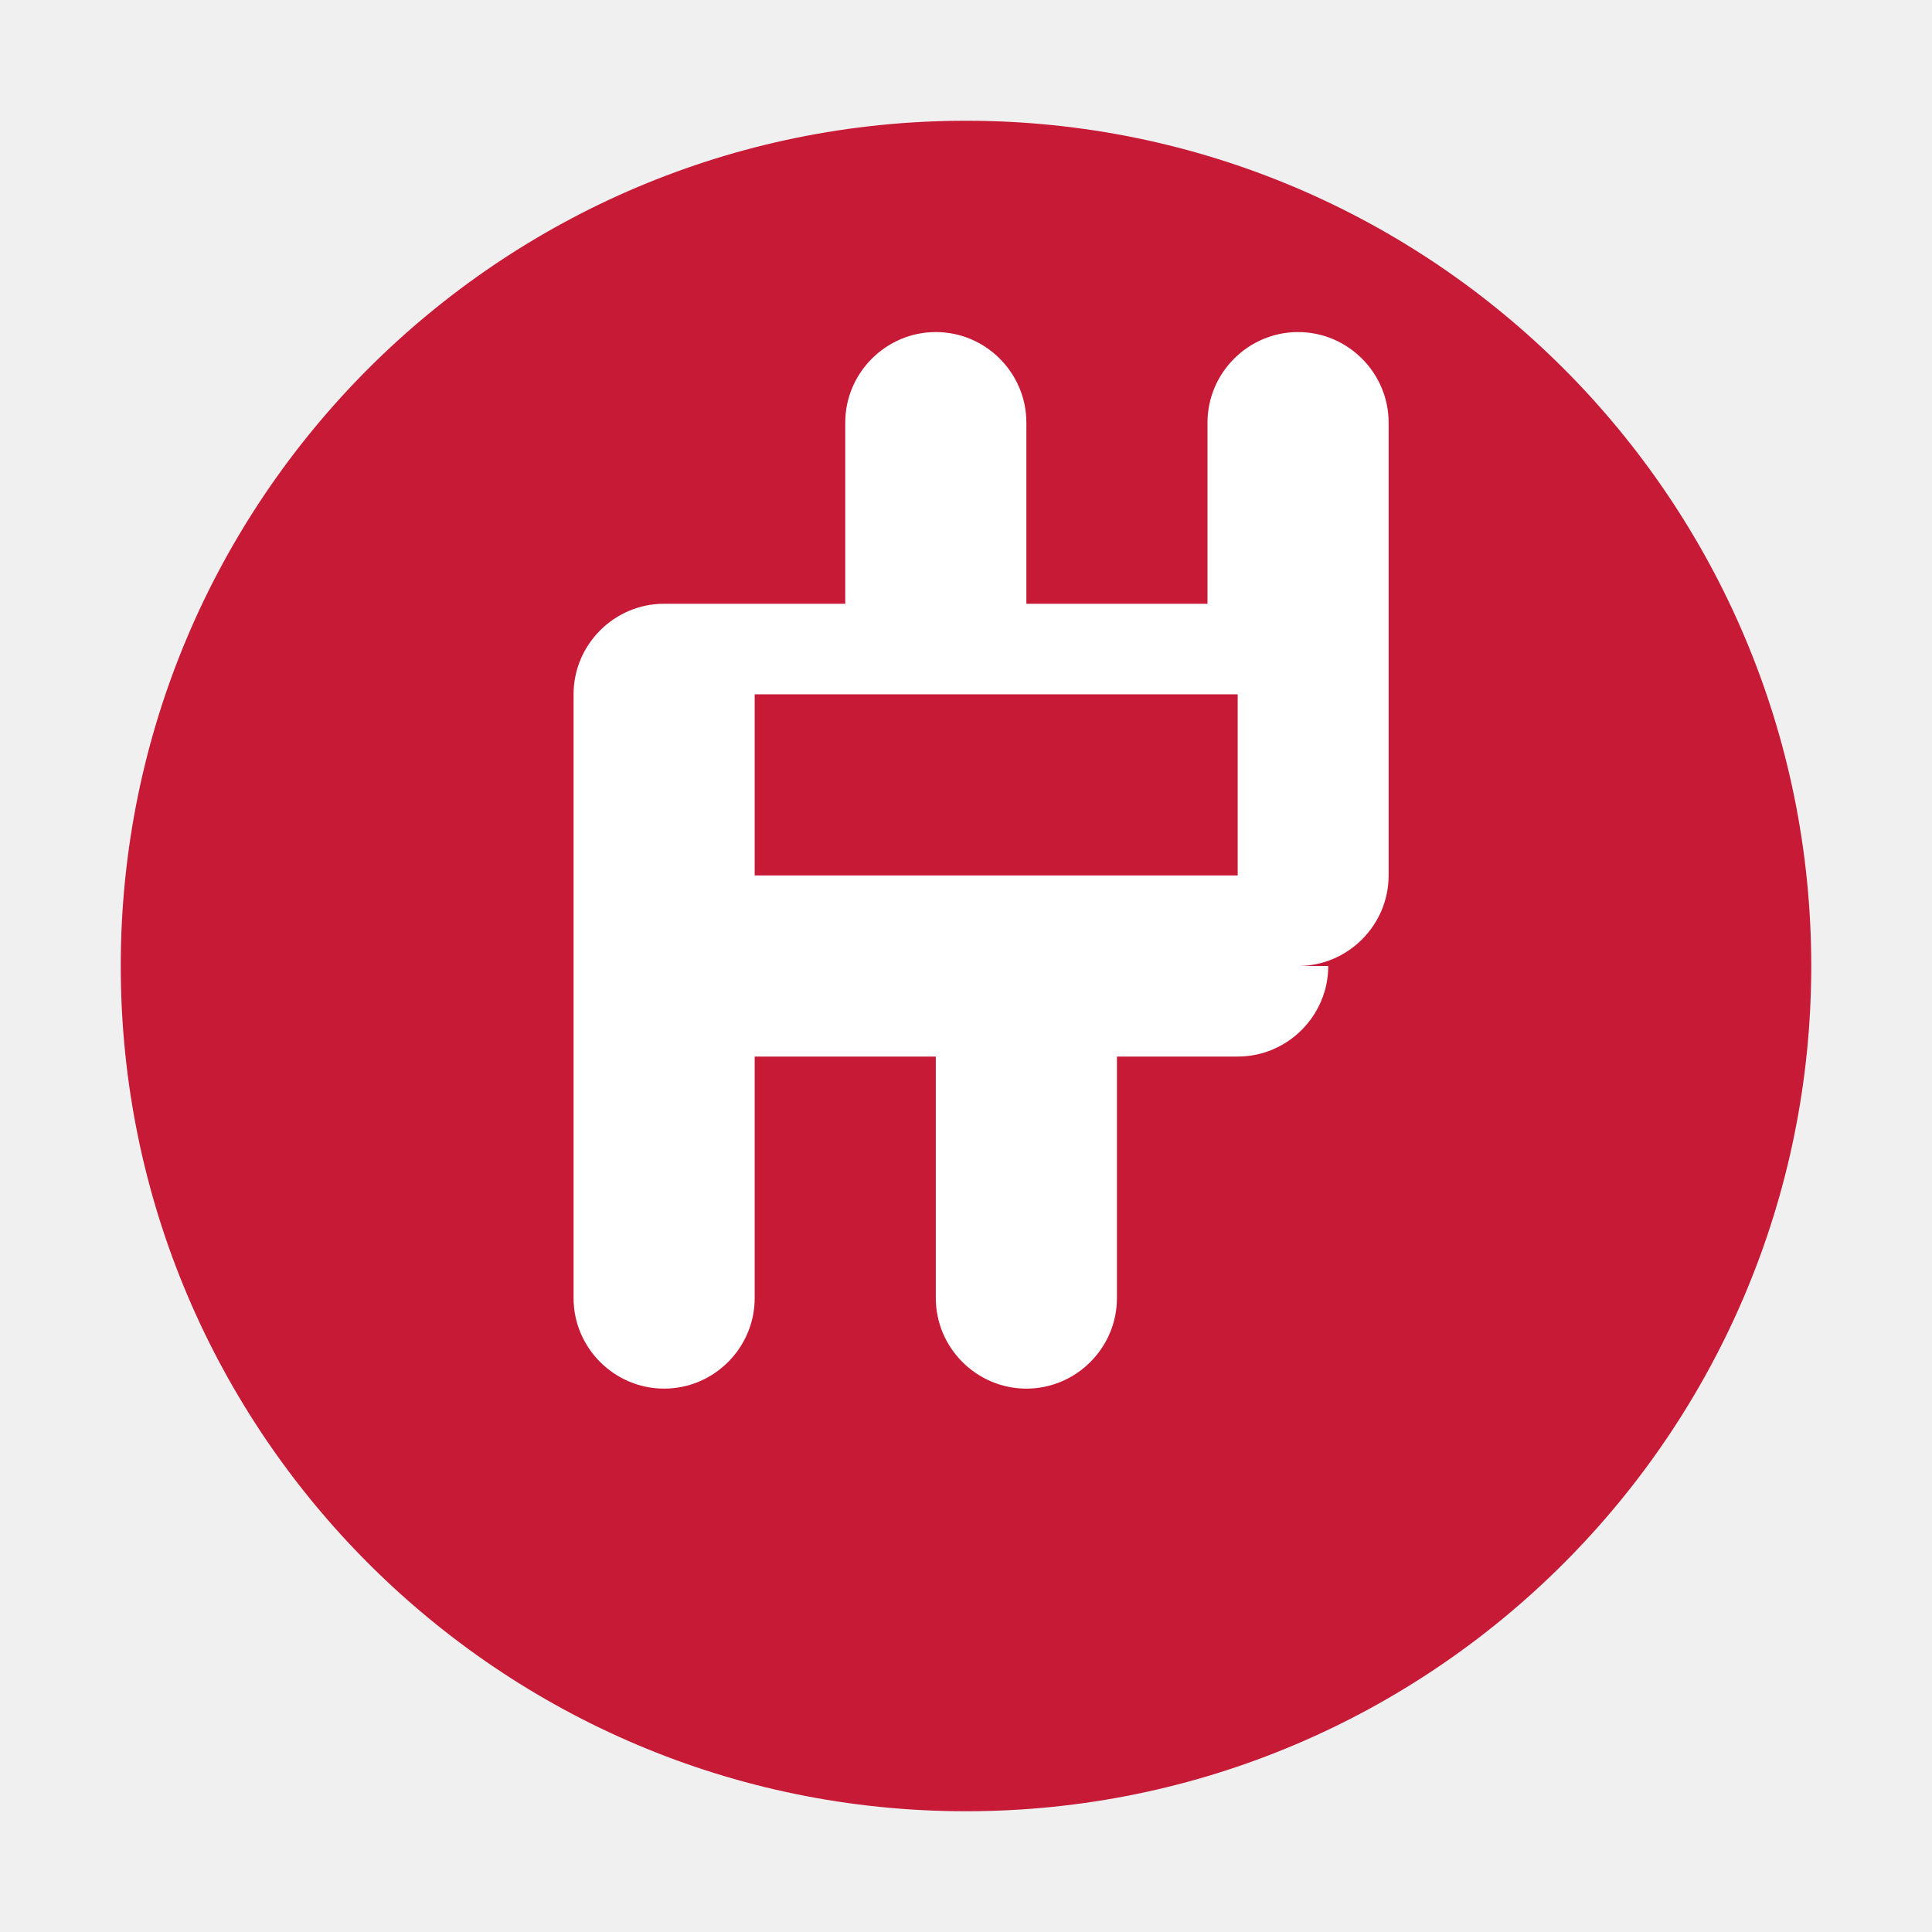
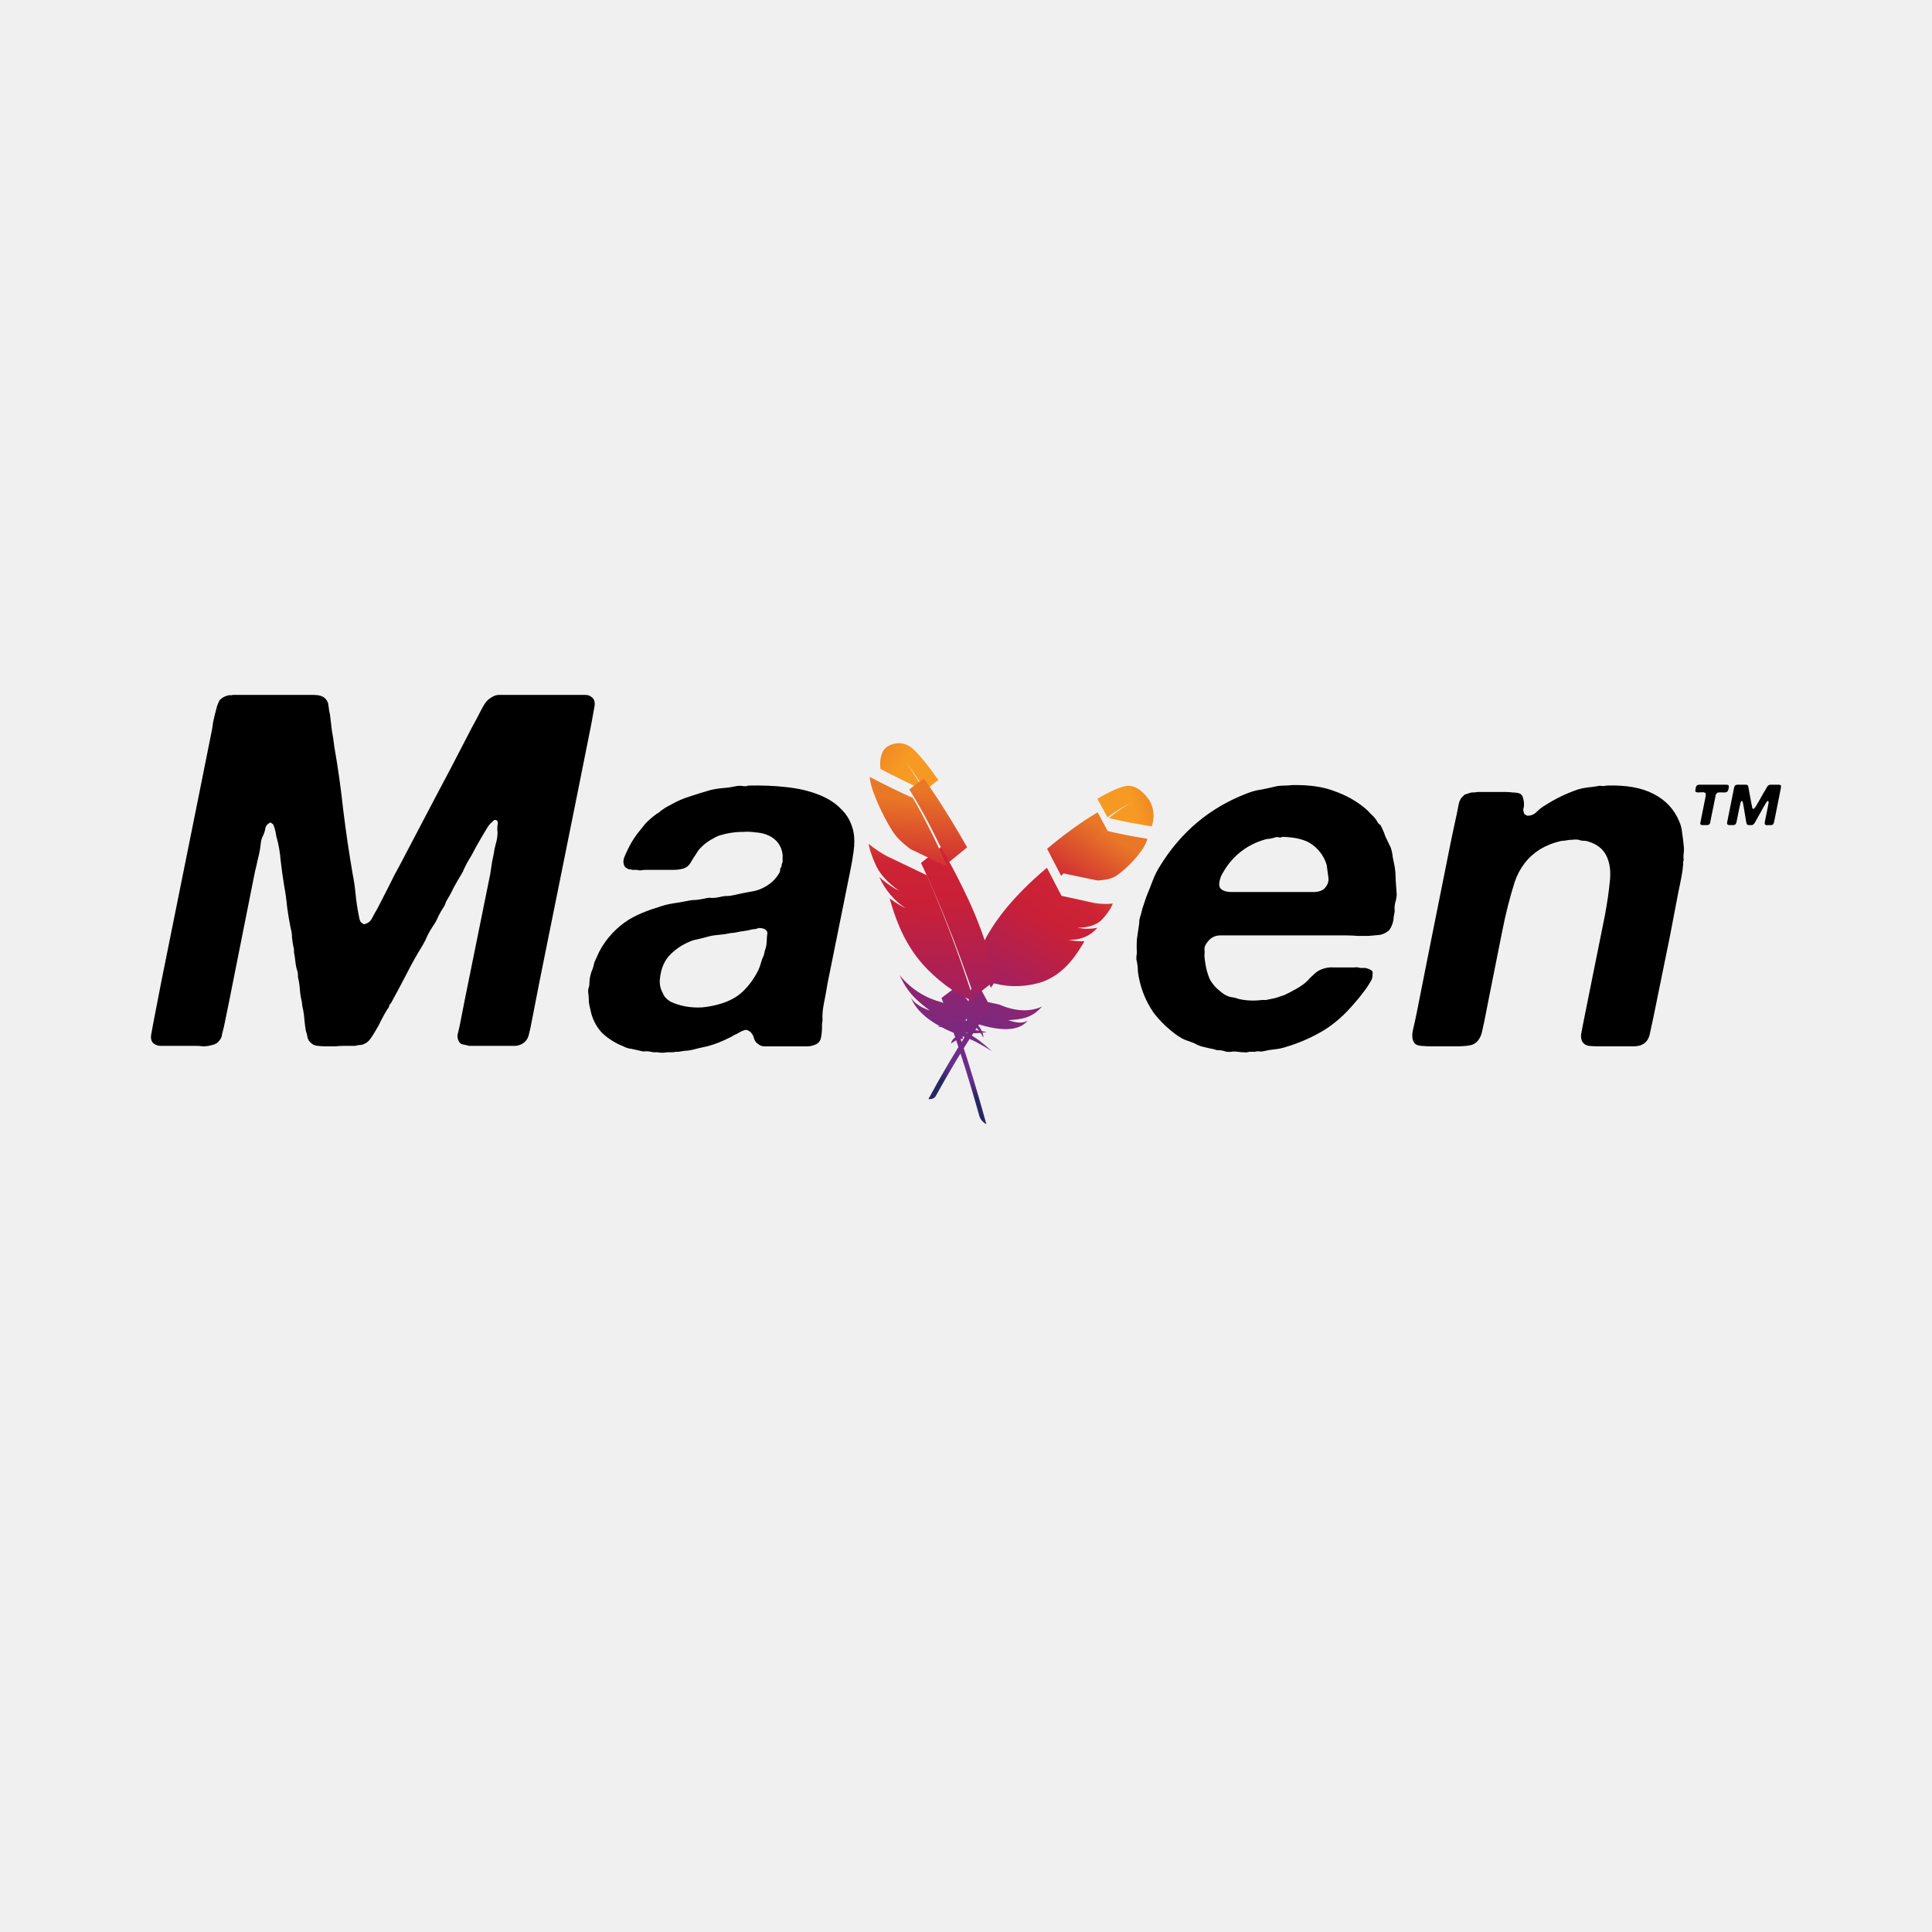
- <svg xmlns="http://www.w3.org/2000/svg" viewBox="0 0 128 128">
-   <path fill="#C71A36" d="M64 8C33.1 8 8 33.1 8 64s25.1 56 56 56 56-25.1 56-56S94.9 8 64 8z" />
-   <path fill="#fff" d="M88 64c0 3.3-2.7 6-6 6h-8v16c0 3.3-2.7 6-6 6s-6-2.7-6-6V70H50v16c0 3.3-2.7 6-6 6s-6-2.7-6-6V46c0-3.3 2.7-6 6-6h12V28c0-3.3 2.7-6 6-6s6 2.7 6 6v12h12V28c0-3.3 2.7-6 6-6s6 2.7 6 6v30c0 3.3-2.7 6-6 6zm-6-18H50v12h32V46z" />
+ <svg xmlns="http://www.w3.org/2000/svg" viewBox="0 0 64 64" fill="none">
+   <g id="SVGRepo_bgCarrier" stroke-width="0" />
+   <g id="SVGRepo_tracerCarrier" stroke-linecap="round" stroke-linejoin="round" />
+   <g id="SVGRepo_iconCarrier">
+     <path d="M31.918 30.136z" fill="#BE202E" />
+     <path opacity=".35" d="M31.918 30.136z" fill="#BE202E" />
+     <path d="M31.704 29.682c-.001.001-.001.001 0 0l.014-.012.055-.054-.069.066z" fill="#BE202E" />
+     <path opacity=".35" d="M31.704 29.682c-.001.001-.001.001 0 0l.014-.012.055-.054-.069.066z" fill="#BE202E" />
+     <path d="M31.878 30.179c-.014.014-.03.027-.045.043.014-.014.028-.029.045-.043z" fill="#BE202E" />
+     <path opacity=".35" d="M31.878 30.179c-.014.014-.03.027-.045.043.014-.014.028-.029.045-.043z" fill="#BE202E" />
+     <path d="m31.704 29.683.015-.013-.015.013z" fill="#BE202E" />
+     <path opacity=".35" d="m31.704 29.683.015-.013-.015.013z" fill="#BE202E" />
+     <path d="M7.713 23.019h2.662c.185 0 .316.038.392.114a.348.348 0 0 1 .114.245c.011.098.027.196.05.294l.065.539c.032.174.06.353.081.539.12.685.218 1.382.294 2.09.087.707.19 1.41.31 2.106.044.218.077.441.098.67.022.228.055.451.098.67l.033.162c.01.055.038.098.082.131.021.01.038.022.049.033.021.01.049.005.081-.017.087-.021.158-.087.213-.196.054-.108.108-.206.163-.294.13-.25.256-.495.376-.734.12-.25.25-.501.391-.752.349-.663.697-1.328 1.045-1.992a178.817 178.817 0 0 0 1.323-2.53c.098-.175.19-.35.278-.523.043-.087.092-.174.147-.262a.615.615 0 0 1 .228-.212.438.438 0 0 1 .262-.081H19.356c.11 0 .185.021.229.065.109.065.141.19.098.375-.033.175-.066.354-.098.54l-.49 2.449-1.225 6.074-.277 1.42c-.022.12-.05.24-.082.36a.447.447 0 0 1-.163.245.545.545 0 0 1-.262.098h-1.55a1.957 1.957 0 0 0-.213-.049c-.055-.01-.098-.049-.13-.114a.327.327 0 0 1-.033-.212l.065-.278.163-.833.85-4.197c.021-.152.043-.293.065-.424.032-.142.06-.283.081-.425l.066-.261a1.28 1.28 0 0 0 .032-.278.929.929 0 0 1 0-.245c.022-.087.006-.141-.049-.163-.032-.01-.06-.005-.081.017l-.05.049a.715.715 0 0 0-.146.163l-.098.163c-.098.163-.196.332-.294.506a6.28 6.28 0 0 1-.294.523l-.098.196a.825.825 0 0 1-.098.196 8.483 8.483 0 0 0-.245.424 4.04 4.04 0 0 1-.229.425.361.361 0 0 0-.049.114.414.414 0 0 1-.049.098 2.878 2.878 0 0 0-.18.31 1.62 1.62 0 0 1-.179.327 2.88 2.88 0 0 0-.18.31 2.298 2.298 0 0 1-.163.327c-.196.316-.375.637-.539.963a39.99 39.99 0 0 1-.506.947.256.256 0 0 0-.065.098c0 .033-.017.066-.05.098-.075.12-.146.245-.211.376-.055.12-.12.24-.196.36a3.62 3.62 0 0 1-.131.211.71.71 0 0 1-.147.164.515.515 0 0 1-.18.081.92.92 0 0 0-.212.033h-.376c-.076 0-.168.005-.277.016h-.31c-.098 0-.19-.005-.278-.016-.087-.01-.147-.033-.18-.065a.373.373 0 0 1-.147-.18 1.51 1.51 0 0 0-.065-.261 4.848 4.848 0 0 1-.049-.392 2.444 2.444 0 0 0-.065-.408l-.017-.147a2.457 2.457 0 0 1-.065-.409 2.481 2.481 0 0 0-.065-.424v-.082a.308.308 0 0 0-.016-.098 1.427 1.427 0 0 1-.066-.31 3.376 3.376 0 0 0-.049-.326v-.082a.182.182 0 0 0-.016-.082 3.38 3.38 0 0 1-.05-.326c0-.11-.015-.218-.048-.327a11.253 11.253 0 0 1-.114-.686 7.268 7.268 0 0 0-.098-.702c-.044-.272-.082-.55-.115-.833a4.006 4.006 0 0 0-.147-.816 1.436 1.436 0 0 0-.098-.376.256.256 0 0 0-.065-.049c-.01-.022-.033-.022-.065 0a.25.25 0 0 0-.13.163.903.903 0 0 1-.066.23.652.652 0 0 0-.082.244l-.033.245c-.021.12-.048.24-.081.36-.022.119-.05.239-.082.358l-.865 4.344-.164.8-.065.261a.352.352 0 0 1-.098.213c-.054.076-.147.125-.277.147a.887.887 0 0 1-.245.032 2.102 2.102 0 0 0-.262-.016H5.297a.37.37 0 0 1-.229-.098c-.054-.054-.076-.136-.065-.245l.065-.36.278-1.436L6.57 26.43l.458-2.286c.01-.065.021-.141.032-.228a10.852 10.852 0 0 1 .13-.523 2.18 2.18 0 0 1 .082-.196.55.55 0 0 1 .294-.163c.033-.011.055-.011.066 0a.271.271 0 0 0 .081-.016zM27.231 34.008a2 2 0 0 1-.033.36.306.306 0 0 1-.212.244.617.617 0 0 1-.245.05h-1.437a.326.326 0 0 1-.196-.082.312.312 0 0 1-.13-.18.445.445 0 0 0-.115-.212.205.205 0 0 0-.081-.05c-.022-.02-.06-.026-.115-.015a.901.901 0 0 0-.18.081c-.054.033-.108.06-.163.082a1.323 1.323 0 0 1-.212.114 3.479 3.479 0 0 1-.686.261c-.163.033-.326.071-.49.115a1.012 1.012 0 0 1-.245.032l-.212.033h-.098a.308.308 0 0 1-.098.016h-.18a.822.822 0 0 1-.326 0h-.147a.831.831 0 0 0-.229-.032.401.401 0 0 1-.195-.017l-.294-.065a.67.67 0 0 1-.262-.082 2.147 2.147 0 0 1-.718-.457 1.546 1.546 0 0 1-.376-.767 1.624 1.624 0 0 1-.049-.245c0-.087-.005-.18-.016-.278a.412.412 0 0 1 0-.163.436.436 0 0 0 .033-.163c0-.033.005-.098.016-.196.022-.11.043-.186.065-.229a1.25 1.25 0 0 0 .082-.278l.163-.359a2.774 2.774 0 0 1 .98-1.061c.272-.164.61-.305 1.012-.425.153-.054.305-.092.457-.114a8.66 8.66 0 0 0 .474-.082c.087-.021.18-.032.278-.032.109-.011.212-.028.31-.05a.545.545 0 0 1 .229-.016c.076 0 .163-.01.26-.032a.828.828 0 0 1 .23-.033c.076 0 .157-.011.244-.033.24-.054.458-.098.653-.13.207-.044.403-.142.588-.294.11-.098.196-.207.262-.327a.267.267 0 0 0 .016-.081c0-.022.005-.044.016-.066.022-.022.033-.054.033-.098a.513.513 0 0 1 .033-.098v-.245c-.044-.326-.229-.55-.556-.67a1.277 1.277 0 0 0-.343-.065 1.691 1.691 0 0 0-.408-.016c-.141 0-.283.011-.424.033-.13.022-.245.049-.343.081a.757.757 0 0 0-.212.098 1.438 1.438 0 0 0-.408.294.856.856 0 0 0-.164.213 3.554 3.554 0 0 0-.196.31.413.413 0 0 1-.277.196 1.14 1.14 0 0 1-.278.032H21.402c-.055 0-.115.006-.18.017a.424.424 0 0 1-.13-.017h-.148a.182.182 0 0 0-.081-.016.11.11 0 0 1-.082-.032c-.076-.022-.12-.093-.13-.213 0-.054.01-.109.032-.163a4.534 4.534 0 0 1 .229-.473c.065-.11.13-.207.195-.295l.131-.163.13-.163c.11-.12.24-.234.393-.343a.323.323 0 0 0 .114-.082c.065-.043.12-.081.163-.114a2.67 2.67 0 0 1 .18-.098c.207-.12.419-.212.637-.278.228-.076.457-.147.686-.212a2.87 2.87 0 0 1 .424-.065c.142-.011.289-.033.441-.066a.575.575 0 0 1 .196 0c.087.011.147.006.18-.016.446-.01.865.006 1.257.05.403.043.756.124 1.061.244.316.12.572.283.768.49.207.196.343.452.408.767.033.185.033.398 0 .637-.033.24-.076.485-.13.735l-.735 3.642c-.033.206-.071.419-.115.636-.043.207-.06.398-.049.572 0 .033-.005.07-.016.114v.098zm-1.894-2.515a.865.865 0 0 0 .049-.18c.01-.075.016-.14.016-.195 0-.065.006-.125.016-.18a.122.122 0 0 0-.049-.13c-.043-.044-.12-.066-.228-.066a1.58 1.58 0 0 0-.114.033.7.7 0 0 0-.131.016 1.625 1.625 0 0 1-.245.05c-.087.01-.18.026-.278.048a.496.496 0 0 1-.147.017c-.152.032-.299.054-.44.065-.142.01-.284.038-.425.082l-.261.065a.907.907 0 0 0-.229.065c-.25.098-.473.245-.67.441-.195.196-.31.468-.342.817a.753.753 0 0 0 .098.457c.043.12.136.217.277.294.142.065.3.114.474.147.174.032.359.043.555.032a3.31 3.31 0 0 0 .588-.114c.305-.087.555-.223.751-.408.207-.196.381-.436.523-.719.032-.076.06-.152.081-.228.022-.087.055-.175.098-.262l.033-.146zM46.169 30.367a.8.8 0 0 1-.065.293c-.044.11-.098.18-.164.213a.574.574 0 0 1-.245.098l-.359.032h-.375a3.631 3.631 0 0 0-.327-.016h-4.213a.503.503 0 0 0-.376.163.979.979 0 0 0-.098.131.315.315 0 0 0-.049.163c.011.066.011.131 0 .196 0 .055.006.115.017.18.032.261.092.479.18.653.097.163.239.31.424.441a.72.72 0 0 0 .245.114c.098.011.19.033.277.066a2.14 2.14 0 0 0 .752.032h.147a14.3 14.3 0 0 0 .31-.065l.294-.098c.12-.055.256-.125.408-.212.153-.087.272-.174.36-.262.065-.076.135-.147.212-.212a.69.69 0 0 1 .245-.163.875.875 0 0 1 .424-.066H44.863a.38.38 0 0 1 .196.017h.163a.572.572 0 0 1 .212.082c.033.021.044.07.033.146a.374.374 0 0 1-.05.196c-.086.153-.179.289-.277.409-.087.12-.185.24-.294.359-.305.36-.631.648-.98.865a5.388 5.388 0 0 1-1.257.556c-.13.043-.256.07-.375.081-.12.011-.25.033-.392.066a.334.334 0 0 1-.147 0 .535.535 0 0 0-.13.016h-.18a.403.403 0 0 1-.197.016.916.916 0 0 1-.18-.016.8.8 0 0 0-.228 0 .48.48 0 0 1-.212-.017.48.48 0 0 0-.18-.032.364.364 0 0 1-.163-.033 4.26 4.26 0 0 1-.36-.081.868.868 0 0 1-.293-.115 5.72 5.72 0 0 0-.31-.114 1.485 1.485 0 0 1-.262-.147 3.68 3.68 0 0 1-.783-.751 3.07 3.07 0 0 1-.523-1.372c0-.13-.016-.261-.049-.392v-.114a.536.536 0 0 0 .016-.13c-.01-.131-.01-.273 0-.425l.066-.457a.916.916 0 0 0 .016-.18.865.865 0 0 1 .049-.18l.049-.196.13-.392c.077-.185.148-.364.213-.539.065-.174.147-.337.245-.49.697-1.132 1.654-1.932 2.874-2.4.163-.065.326-.109.49-.13.163-.033.337-.071.522-.115.087-.01.169-.016.245-.016.076 0 .158-.006.245-.016.555-.011 1.018.054 1.388.196.37.13.691.304.964.522.087.066.168.142.244.229.087.076.158.158.213.245.022.054.06.098.114.13.065.12.12.245.163.376.055.12.115.245.18.376.033.098.054.2.065.31.022.098.044.207.066.326.021.142.032.289.032.441l.033.457c0 .088-.016.186-.05.294a.81.81 0 0 0-.015.278l-.033.18zm-2.27-.964c.098-.109.13-.24.098-.392a39.672 39.672 0 0 0-.049-.359 1.28 1.28 0 0 0-.473-.67c-.218-.163-.55-.25-.997-.26a.137.137 0 0 1-.114.016.203.203 0 0 0-.114 0c-.065.021-.13.038-.196.049a.479.479 0 0 0-.18.032 2.282 2.282 0 0 0-1.355 1.078.752.752 0 0 0-.098.212.616.616 0 0 0-.033.196c0 .066.028.12.082.163.076.055.19.082.343.082H43.54c.174-.01.294-.06.36-.147zM53.21 26.023c.654-.022 1.176.07 1.568.278.403.206.686.511.85.914.054.12.086.25.097.392.022.13.038.267.05.408a.92.92 0 0 1 0 .245.803.803 0 0 0 0 .229c-.023.065-.028.109-.017.13a3.79 3.79 0 0 1-.066.474c-.032.163-.065.321-.097.474l-.278 1.453-.539 2.645c-.043.207-.087.408-.13.604-.044.185-.148.305-.31.36a.726.726 0 0 1-.23.032h-1.143c-.13 0-.244-.005-.342-.016a.308.308 0 0 1-.213-.147.435.435 0 0 1-.032-.245c.022-.109.043-.223.065-.343l.229-1.143.49-2.433c.076-.403.13-.773.163-1.11.043-.349.005-.643-.114-.882-.11-.218-.3-.37-.572-.457a.48.48 0 0 0-.18-.033.437.437 0 0 1-.163-.033.684.684 0 0 0-.212 0 .775.775 0 0 0-.18.017.708.708 0 0 1-.13.016.308.308 0 0 0-.099.016 2.268 2.268 0 0 0-.653.262c-.402.25-.685.615-.849 1.094a15.152 15.152 0 0 0-.408 1.616l-.408 2.041-.196.996-.066.294a.72.72 0 0 1-.097.245.443.443 0 0 1-.31.213c-.12.021-.267.032-.442.032h-.816c-.12 0-.24-.005-.36-.016s-.195-.05-.228-.114c-.065-.098-.076-.24-.033-.425.044-.185.082-.36.115-.523l.44-2.22.72-3.593.179-.833c.022-.12.043-.228.065-.326a.44.44 0 0 1 .147-.245c.022-.033.06-.055.114-.065a.927.927 0 0 1 .164-.05h.081a.83.83 0 0 1 .163-.016H49.864c.087 0 .169.006.245.017.087 0 .163.01.229.032a.195.195 0 0 1 .114.147.724.724 0 0 1 .032.229.365.365 0 0 1-.016.114.15.15 0 0 0 0 .098c.011.055.022.087.033.098.022.011.049.027.081.05a.398.398 0 0 0 .31-.115c.099-.098.197-.174.295-.229a4.935 4.935 0 0 1 1.077-.522c.11-.033.213-.055.31-.066a5.56 5.56 0 0 0 .36-.049.328.328 0 0 1 .147 0 .34.34 0 0 0 .13-.016zM57.254 26.01c.01.009.016.027.016.056a.187.187 0 0 1-.016.078l-.003.026a.208.208 0 0 1-.03.05.089.089 0 0 1-.042.025.393.393 0 0 1-.082.007 1.511 1.511 0 0 0-.088-.003h-.05a.048.048 0 0 1-.029.003.038.038 0 0 0-.026.003c-.024.009-.044.03-.062.062a.104.104 0 0 0-.013.04l-.006.045-.157.77a.15.15 0 0 0-.003.03.059.059 0 0 1-.007.026l-.006.027a4.468 4.468 0 0 0-.007.02c0 .006-.003.011-.01.016a.07.07 0 0 1-.042.035.105.105 0 0 1-.04.007H56.406c-.037 0-.062-.009-.075-.026-.007-.013-.01-.028-.007-.046a1.27 1.27 0 0 0 .013-.059l.154-.77.006-.033a.048.048 0 0 0 .003-.03l.007-.045c.002-.035-.009-.057-.033-.066a.167.167 0 0 0-.088-.013c-.037.003-.07.004-.098.004a.173.173 0 0 0-.032.003.072.072 0 0 1-.023-.003c-.01-.005-.017-.006-.023-.004a.06.06 0 0 1-.02-.003.049.049 0 0 1-.03-.052.83.83 0 0 1 .02-.12.226.226 0 0 1 .017-.034.053.053 0 0 1 .026-.023.237.237 0 0 1 .032-.016c.007-.002.011-.002.014 0 .004 0 .01 0 .016-.003h.872c.02 0 .038.001.055.003.018 0 .032.005.043.013zm1.737.007a.07.07 0 0 1 .007.052.952.952 0 0 1-.01.065l-.212 1.062a.475.475 0 0 1-.017.065.112.112 0 0 1-.023.046c-.015.017-.039.026-.071.026h-.092a.298.298 0 0 0-.042.003.074.074 0 0 1-.033-.006c-.02-.007-.031-.017-.036-.03a.303.303 0 0 1-.003-.049l.01-.055c0-.007 0-.014.003-.023a.799.799 0 0 1 .006-.03l.085-.414.014-.079a.295.295 0 0 0 .01-.072.138.138 0 0 1-.004-.026.022.022 0 0 0-.01-.02c-.002-.001-.005-.003-.01-.003a.205.205 0 0 1-.022.014.513.513 0 0 0-.06.088 6.273 6.273 0 0 0-.17.3 5.959 5.959 0 0 1-.113.2 2.13 2.13 0 0 0-.056.104.217.217 0 0 1-.068.082.104.104 0 0 1-.046.016H57.923a.24.24 0 0 0-.029-.01.083.083 0 0 1-.023-.016.05.05 0 0 1-.013-.026 3.778 3.778 0 0 0-.02-.092.644.644 0 0 0-.01-.065 2.755 2.755 0 0 1-.032-.193 2.605 2.605 0 0 0-.033-.196l-.02-.11a.192.192 0 0 0-.035-.096c-.005 0-.008.002-.01.004h-.007a.073.073 0 0 0-.022.03.104.104 0 0 0-.013.032.08.08 0 0 1-.007.03l-.01.055a.132.132 0 0 0-.013.049l-.078.379c-.005.028-.011.063-.02.104a.2.2 0 0 1-.03.085.13.13 0 0 0-.019.016.041.041 0 0 1-.016.01.166.166 0 0 1-.04.01h-.13a.098.098 0 0 1-.065-.02c-.011-.008-.017-.022-.017-.042a.943.943 0 0 1 .01-.065l.216-1.078.013-.056a.148.148 0 0 1 .023-.045.078.078 0 0 1 .052-.03c.006-.002.01-.002.013 0 .004 0 .01 0 .016-.003H57.838c.022 0 .038.005.05.016.017.013.027.034.029.062a31.304 31.304 0 0 1 .082.45 7.118 7.118 0 0 0 .049.245.04.04 0 0 0 .026.027c.01.004.02.002.029-.006a.336.336 0 0 0 .075-.098c.015-.029.03-.056.046-.082.046-.072.088-.145.127-.219.041-.076.085-.15.13-.222.018-.03.036-.062.053-.095a.156.156 0 0 1 .078-.072.165.165 0 0 1 .046-.006h.236a.103.103 0 0 1 .035 0h.017a.12.12 0 0 0 .026.01c.01.002.017.006.02.013z" fill="#000000" />
+     <path d="M37.313 26.035c-.204.03-.55.181-.962.425l.336.615c.269-.198.542-.366.814-.499l.032-.016-.032.016c-.089.044-.357.192-.767.523.374.093.948.202 1.419.277.17-.537-.091-.881-.091-.881s-.33-.523-.75-.46z" fill="url(#a)" />
+     <path d="M35.5 31.001z" fill="#BE202E" />
+     <path opacity=".35" d="M35.5 31.001z" fill="#BE202E" />
+     <path d="M35.693 30.46c-.002 0-.002 0 0 0 .007.001.014 0 .02.002.03.002.058.004.085.004l-.105-.006z" fill="#BE202E" />
+     <path opacity=".35" d="M35.693 30.46c-.002 0-.002 0 0 0 .007.001.014 0 .02.002.03.002.058.004.085.004l-.105-.006z" fill="#BE202E" />
+     <path d="M35.505 28.643c.127-.129.254-.254.381-.375a8.582 8.582 0 0 1 .832-.695l-.358-.663-.092.055c-.117.07-.24.147-.364.23a13.787 13.787 0 0 0-1.203.91l-.014.012.465.897.353-.37z" fill="url(#b)" />
+     <path d="M32.661 33.255c-.069.11-.14.222-.209.339l-.002.004c-.01.017-.021.032-.03.05-.047.077-.087.149-.183.308.139.089.244.246.341.418-.004-.15-.078-.313-.227-.464.687.223 1.29.267 1.614-.02a1.02 1.02 0 0 0 .082-.084c-.147.09-.322.097-.648-.012l-.002-.001h.002c.488-.02.736-.104.962-.296a1.95 1.95 0 0 0 .16-.155c-.436.2-.927.148-1.435-.07l-.385-.08-.04.063z" fill="url(#c)" />
+     <path d="m33.136 32.261.312-.45c.102-.144.206-.288.314-.433.107-.145.217-.289.327-.433.113-.147.228-.292.346-.435.116-.143.236-.284.354-.424.043-.05.086-.1.132-.15.075-.084.152-.169.23-.253.002-.005.008-.01.01-.014l-.481-.924c-.008.008-.017.017-.028.024-.13.112-.263.225-.39.344a10.778 10.778 0 0 0-.694.698l-.06.067a7.109 7.109 0 0 0-.65.856 7.98 7.98 0 0 0-.165.273c-.041.075-.08.153-.12.229a4.8 4.8 0 0 0-.234.55l.49.932c.076-.118.157-.235.237-.357l.07-.1z" fill="url(#d)" />
+     <path d="M32.276 32.428c-.085.234-.15.474-.19.721 0 .008-.004.018-.004.026-.166-.252-.634-.586-.631-.583.322.448.563.87.58 1.221-.183-.025-.432-.135-.716-.291.292.281.514.4.602.439-.278-.066-.573-.012-.872.06.431-.002.779.047 1.022.157a35.916 35.916 0 0 0-1.313 2.231c.12.01.195-.029.24-.094a33.89 33.89 0 0 1 1.405-2.332l.07-.106.018-.03.265-.392c.022-.03.041-.06.063-.091v-.002l-.526-.96a.09.09 0 0 0-.013.026z" fill="url(#e)" />
+     <path d="m34.949 29.642-.045.052c-.046.054-.093.107-.139.163l-.154.184c-.027.031-.053.062-.08.096-.08.098-.16.199-.243.303a24.339 24.339 0 0 0-.612.821c-.097.138-.196.279-.297.427-.089.13-.178.267-.27.406-.006.006-.009.014-.014.02a42.75 42.75 0 0 0-.28.437l.398.086-.025-.011c.477.098 1.12.021 1.542-.185.195-.096.374-.222.542-.383.126-.12.243-.259.359-.42.1-.138.197-.292.291-.463-.11.01-.237.004-.376-.015l-.074-.011-.077-.014c.45.006.74-.156.957-.399a1.686 1.686 0 0 1-.634.001l-.025-.005a1.68 1.68 0 0 0 .404-.048.578.578 0 0 0 .072-.021c.035-.012.068-.027.102-.041l.061-.03a.697.697 0 0 0 .13-.09c.013-.012.025-.021.036-.033.016-.018.032-.033.045-.05a2.134 2.134 0 0 0 .22-.29c.006-.012.014-.02.02-.032.016-.03.032-.058.043-.082a.597.597 0 0 0 .035-.09.233.233 0 0 1-.053.011 2.197 2.197 0 0 1-.56-.024l-.057-.01h.01l-1.25-.273c.003.009 0 .012-.002.013z" fill="url(#f)" />
+     <path d="M36.59 27.506c-.114.091-.238.197-.372.316-.008.007-.015.012-.02.02a13.168 13.168 0 0 0-.72.71c-.108.113-.216.234-.331.363l1.208.252c.356-.019.519-.081.68-.195a3.61 3.61 0 0 0 .794-.817c.05-.074.089-.143.119-.206.024-.056.044-.11.061-.162a19.664 19.664 0 0 1-1.42-.281z" fill="url(#g)" />
+     <path d="M35.435 31.002c-.022 0-.044-.003-.068-.004.022 0 .044.001.069.004z" fill="#BE202E" />
+     <path opacity=".35" d="M35.435 31.002c-.022 0-.044-.003-.068-.004.022 0 .044.001.069.004z" fill="#BE202E" />
+     <path d="M35.435 31.002c-.022 0-.044-.003-.068-.004.022 0 .044.001.069.004z" fill="url(#h)" />
+     <path d="M35.691 30.463c.007.001.013 0 .022.002-.006-.001-.013 0-.022-.002z" fill="#BE202E" />
+     <path opacity=".35" d="M35.691 30.463c.007.001.013 0 .022.002-.006-.001-.013 0-.022-.002z" fill="#BE202E" />
+     <path d="M35.691 30.463c.007.001.013 0 .022.002-.006-.001-.013 0-.022-.002z" fill="url(#i)" />
+     <path d="M30.228 24.794c.192.166.5.538.856 1.042l-.439.343a10.92 10.92 0 0 0-.727-1.046c.008.012.02.024.028.036.078.101.312.418.65 1-.38-.164-.959-.45-1.43-.697-.067-.612.25-.755.25-.755s.415-.263.812.078z" fill="url(#j)" />
+     <path d="M30.013 30.079z" fill="#BE202E" />
+     <path opacity=".35" d="M30.013 30.079z" fill="#BE202E" />
+     <path d="M30.058 29.514c.002 0 .002 0 0 0l-.02-.008c-.028-.012-.056-.023-.081-.036l.1.044z" fill="#BE202E" />
+     <path opacity=".35" d="M30.058 29.514c.002 0 .002 0 0 0l-.02-.008c-.028-.012-.056-.023-.081-.036l.1.044z" fill="#BE202E" />
+     <path d="M31.128 27.989a36.93 36.93 0 0 0-.309-.614 18.01 18.01 0 0 0-.697-1.225l.479-.365.082.116c.102.147.21.303.318.467a29.153 29.153 0 0 1 1.025 1.682l.011.02-.627.509c-.096-.198-.189-.395-.282-.59z" fill="url(#k)" />
+     <path d="M31.624 33.478c.047.148.095.3.141.456l.002.006.02.065.12.41c-.15-.011-.28.063-.407.156.032-.136.133-.236.306-.276-.71-.258-1.303-.625-1.567-1.11a2 2 0 0 1-.064-.134c.127.184.295.308.632.427l.003.001h-.003c-.47-.35-.697-.595-.88-.926a3.86 3.86 0 0 1-.128-.252c.387.48.874.764 1.409.906l.389.187.027.084z" fill="url(#l)" />
+     <path d="m32.05 32.385-.227-.632a40.694 40.694 0 0 0-.48-1.245 30.139 30.139 0 0 0-.264-.643c-.09-.211-.184-.425-.275-.636a30.034 30.034 0 0 0-.286-.622l-.009-.021.661-.527c.007.013.014.027.024.041a21.142 21.142 0 0 1 .891 1.713l.048.104a13.104 13.104 0 0 1 .489 1.24c.041.128.08.25.114.367.027.099.052.198.077.295.056.23.098.453.13.672l-.67.53c-.055-.163-.115-.328-.171-.495l-.051-.141z" fill="url(#m)" />
+     <path d="M31.926 32.54c.04.273.058.539.049.795l-.001.026c.22-.126.764-.132.76-.13-.419.206-.749.441-.838.757.193.096.468.157.789.196a1.768 1.768 0 0 1-.701.017c.296.12.586.362.876.625-.44-.284-.803-.465-1.073-.52.307.907.601 1.894.888 2.933a.458.458 0 0 1-.225-.244 52.325 52.325 0 0 0-.962-3.088c-.016-.047-.035-.095-.05-.144l-.013-.04a81.213 81.213 0 0 0-.191-.538l-.046-.125v-.002l.73-.55c.005.011.007.02.008.031z" fill="url(#n)" />
+     <path d="m30.71 29.012.035.08.106.246.118.278.06.144a31.988 31.988 0 0 1 .412 1.038c.074.192.149.393.223.597.07.195.142.394.214.6l.191.565c.005.01.006.019.01.028.063.19.127.386.191.587.002.004.005.009.004.012l-.407-.196.026.006c-.487-.24-1.105-.757-1.483-1.241a4.526 4.526 0 0 1-.463-.73 5.667 5.667 0 0 1-.276-.638 7.802 7.802 0 0 1-.201-.631c.107.086.233.168.373.246l.075.042.078.04a2.43 2.43 0 0 1-.868-1.033c.112.105.299.258.528.39.03.017.063.034.096.05l.025.013a3.123 3.123 0 0 1-.455-.394 2.564 2.564 0 0 1-.093-.108c-.018-.025-.037-.047-.055-.071a1.506 1.506 0 0 1-.11-.174c-.012-.02-.023-.037-.03-.055-.013-.027-.026-.053-.036-.078a3.95 3.95 0 0 1-.163-.421c-.003-.015-.01-.028-.013-.043-.01-.04-.022-.076-.028-.107a.845.845 0 0 1-.018-.106.46.46 0 0 0 .05.046 3.534 3.534 0 0 0 .556.367l.058.03c-.002-.002-.008-.004-.01-.007l1.279.614a.01.01 0 0 0 0 .014z" fill="url(#o)" />
+     <path d="M30.24 26.433c.094.161.195.343.304.544.006.011.012.021.016.032a25.797 25.797 0 0 1 .57 1.145c.084.177.167.362.256.559l-1.222-.583c-.343-.258-.49-.425-.625-.639a7.177 7.177 0 0 1-.623-1.293 2.546 2.546 0 0 1-.078-.272 2.333 2.333 0 0 1-.03-.191c.47.245 1.05.533 1.432.698z" fill="url(#p)" />
+     <path d="m30.073 30.108.066.029a1.031 1.031 0 0 0-.066-.029z" fill="#BE202E" />
+     <path opacity=".35" d="m30.073 30.108.066.029a1.031 1.031 0 0 0-.066-.029z" fill="#BE202E" />
+     <path d="m30.073 30.108.066.029a1.031 1.031 0 0 0-.066-.029z" fill="url(#q)" />
+     <path d="m30.057 29.515-.021-.008.021.008z" fill="#BE202E" />
+     <path opacity=".35" d="m30.057 29.515-.021-.008.021.008z" fill="#BE202E" />
+     <path d="m30.057 29.515-.021-.008.021.008z" fill="url(#r)" />
+     <defs>
+       <linearGradient id="a" x1="36.658" y1="26.611" x2="39.079" y2="25.908" gradientUnits="userSpaceOnUse">
+         <stop stop-color="#F69923" />
+         <stop offset=".312" stop-color="#F79A23" />
+         <stop offset=".838" stop-color="#E97826" />
+       </linearGradient>
+       <linearGradient id="b" x1="29.988" y1="34.736" x2="35.371" y2="26.637" gradientUnits="userSpaceOnUse">
+         <stop offset=".323" stop-color="#9E2064" />
+         <stop offset=".63" stop-color="#C92037" />
+         <stop offset=".751" stop-color="#CD2335" />
+         <stop offset="1" stop-color="#E97826" />
+       </linearGradient>
+       <linearGradient id="c" x1="31.688" y1="35.589" x2="34.661" y2="31.015" gradientUnits="userSpaceOnUse">
+         <stop stop-color="#282662" />
+         <stop offset=".095" stop-color="#662E8D" />
+         <stop offset=".788" stop-color="#9F2064" />
+         <stop offset=".949" stop-color="#CD2032" />
+       </linearGradient>
+       <linearGradient id="d" x1="29.996" y1="35.063" x2="35.525" y2="26.622" gradientUnits="userSpaceOnUse">
+         <stop offset=".323" stop-color="#9E2064" />
+         <stop offset=".63" stop-color="#C92037" />
+         <stop offset=".751" stop-color="#CD2335" />
+         <stop offset="1" stop-color="#E97826" />
+       </linearGradient>
+       <linearGradient id="e" x1="30.467" y1="35.32" x2="33.405" y2="30.617" gradientUnits="userSpaceOnUse">
+         <stop stop-color="#282662" />
+         <stop offset=".095" stop-color="#662E8D" />
+         <stop offset=".788" stop-color="#9F2064" />
+         <stop offset=".949" stop-color="#CD2032" />
+       </linearGradient>
+       <linearGradient id="f" x1="31.305" y1="35.465" x2="36.542" y2="27.566" gradientUnits="userSpaceOnUse">
+         <stop offset=".323" stop-color="#9E2064" />
+         <stop offset=".63" stop-color="#C92037" />
+         <stop offset=".751" stop-color="#CD2335" />
+         <stop offset="1" stop-color="#E97826" />
+       </linearGradient>
+       <linearGradient id="g" x1="31.191" y1="34.931" x2="36.168" y2="27.264" gradientUnits="userSpaceOnUse">
+         <stop offset=".323" stop-color="#9E2064" />
+         <stop offset=".63" stop-color="#C92037" />
+         <stop offset=".751" stop-color="#CD2335" />
+         <stop offset="1" stop-color="#E97826" />
+       </linearGradient>
+       <linearGradient id="h" x1="32.03" y1="35.34" x2="36.153" y2="27.647" gradientUnits="userSpaceOnUse">
+         <stop offset=".323" stop-color="#9E2064" />
+         <stop offset=".63" stop-color="#C92037" />
+         <stop offset=".751" stop-color="#CD2335" />
+         <stop offset="1" stop-color="#E97826" />
+       </linearGradient>
+       <linearGradient id="i" x1="32.076" y1="35.78" x2="36.676" y2="27.44" gradientUnits="userSpaceOnUse">
+         <stop offset=".323" stop-color="#9E2064" />
+         <stop offset=".63" stop-color="#C92037" />
+         <stop offset=".751" stop-color="#CD2335" />
+         <stop offset="1" stop-color="#E97826" />
+       </linearGradient>
+       <linearGradient id="j" x1="30.759" y1="25.77" x2="28.143" y2="24.106" gradientUnits="userSpaceOnUse">
+         <stop stop-color="#F69923" />
+         <stop offset=".312" stop-color="#F79A23" />
+         <stop offset=".838" stop-color="#E97826" />
+       </linearGradient>
+       <linearGradient id="k" x1="35.473" y1="37.483" x2="36.267" y2="26.559" gradientUnits="userSpaceOnUse">
+         <stop offset=".323" stop-color="#9E2064" />
+         <stop offset=".63" stop-color="#C92037" />
+         <stop offset=".751" stop-color="#CD2335" />
+         <stop offset="1" stop-color="#E97826" />
+       </linearGradient>
+       <linearGradient id="l" x1="32.144" y1="36.3" x2="32.557" y2="30.218" gradientUnits="userSpaceOnUse">
+         <stop stop-color="#282662" />
+         <stop offset=".095" stop-color="#662E8D" />
+         <stop offset=".788" stop-color="#9F2064" />
+         <stop offset=".949" stop-color="#CD2032" />
+       </linearGradient>
+       <linearGradient id="m" x1="34.673" y1="37.143" x2="35.461" y2="25.837" gradientUnits="userSpaceOnUse">
+         <stop offset=".323" stop-color="#9E2064" />
+         <stop offset=".63" stop-color="#C92037" />
+         <stop offset=".751" stop-color="#CD2335" />
+         <stop offset="1" stop-color="#E97826" />
+       </linearGradient>
+       <linearGradient id="n" x1="33.187" y1="36.412" x2="33.563" y2="30.266" gradientUnits="userSpaceOnUse">
+         <stop stop-color="#282662" />
+         <stop offset=".095" stop-color="#662E8D" />
+         <stop offset=".788" stop-color="#9F2064" />
+         <stop offset=".949" stop-color="#CD2032" />
+       </linearGradient>
+       <linearGradient id="o" x1="33.224" y1="36.934" x2="33.992" y2="26.306" gradientUnits="userSpaceOnUse">
+         <stop offset=".323" stop-color="#9E2064" />
+         <stop offset=".63" stop-color="#C92037" />
+         <stop offset=".751" stop-color="#CD2335" />
+         <stop offset="1" stop-color="#E97826" />
+       </linearGradient>
+       <linearGradient id="p" x1="34.133" y1="36.96" x2="34.822" y2="26.773" gradientUnits="userSpaceOnUse">
+         <stop offset=".323" stop-color="#9E2064" />
+         <stop offset=".63" stop-color="#C92037" />
+         <stop offset=".751" stop-color="#CD2335" />
+         <stop offset="1" stop-color="#E97826" />
+       </linearGradient>
+       <linearGradient id="q" x1="32.555" y1="35.525" x2="32.586" y2="26.835" gradientUnits="userSpaceOnUse">
+         <stop offset=".323" stop-color="#9E2064" />
+         <stop offset=".63" stop-color="#C92037" />
+         <stop offset=".751" stop-color="#CD2335" />
+         <stop offset="1" stop-color="#E97826" />
+       </linearGradient>
+       <linearGradient id="r" x1="32.673" y1="35.301" x2="32.55" y2="26.638" gradientUnits="userSpaceOnUse">
+         <stop offset=".323" stop-color="#9E2064" />
+         <stop offset=".63" stop-color="#C92037" />
+         <stop offset=".751" stop-color="#CD2335" />
+         <stop offset="1" stop-color="#E97826" />
+       </linearGradient>
+     </defs>
+   </g>
</svg>
